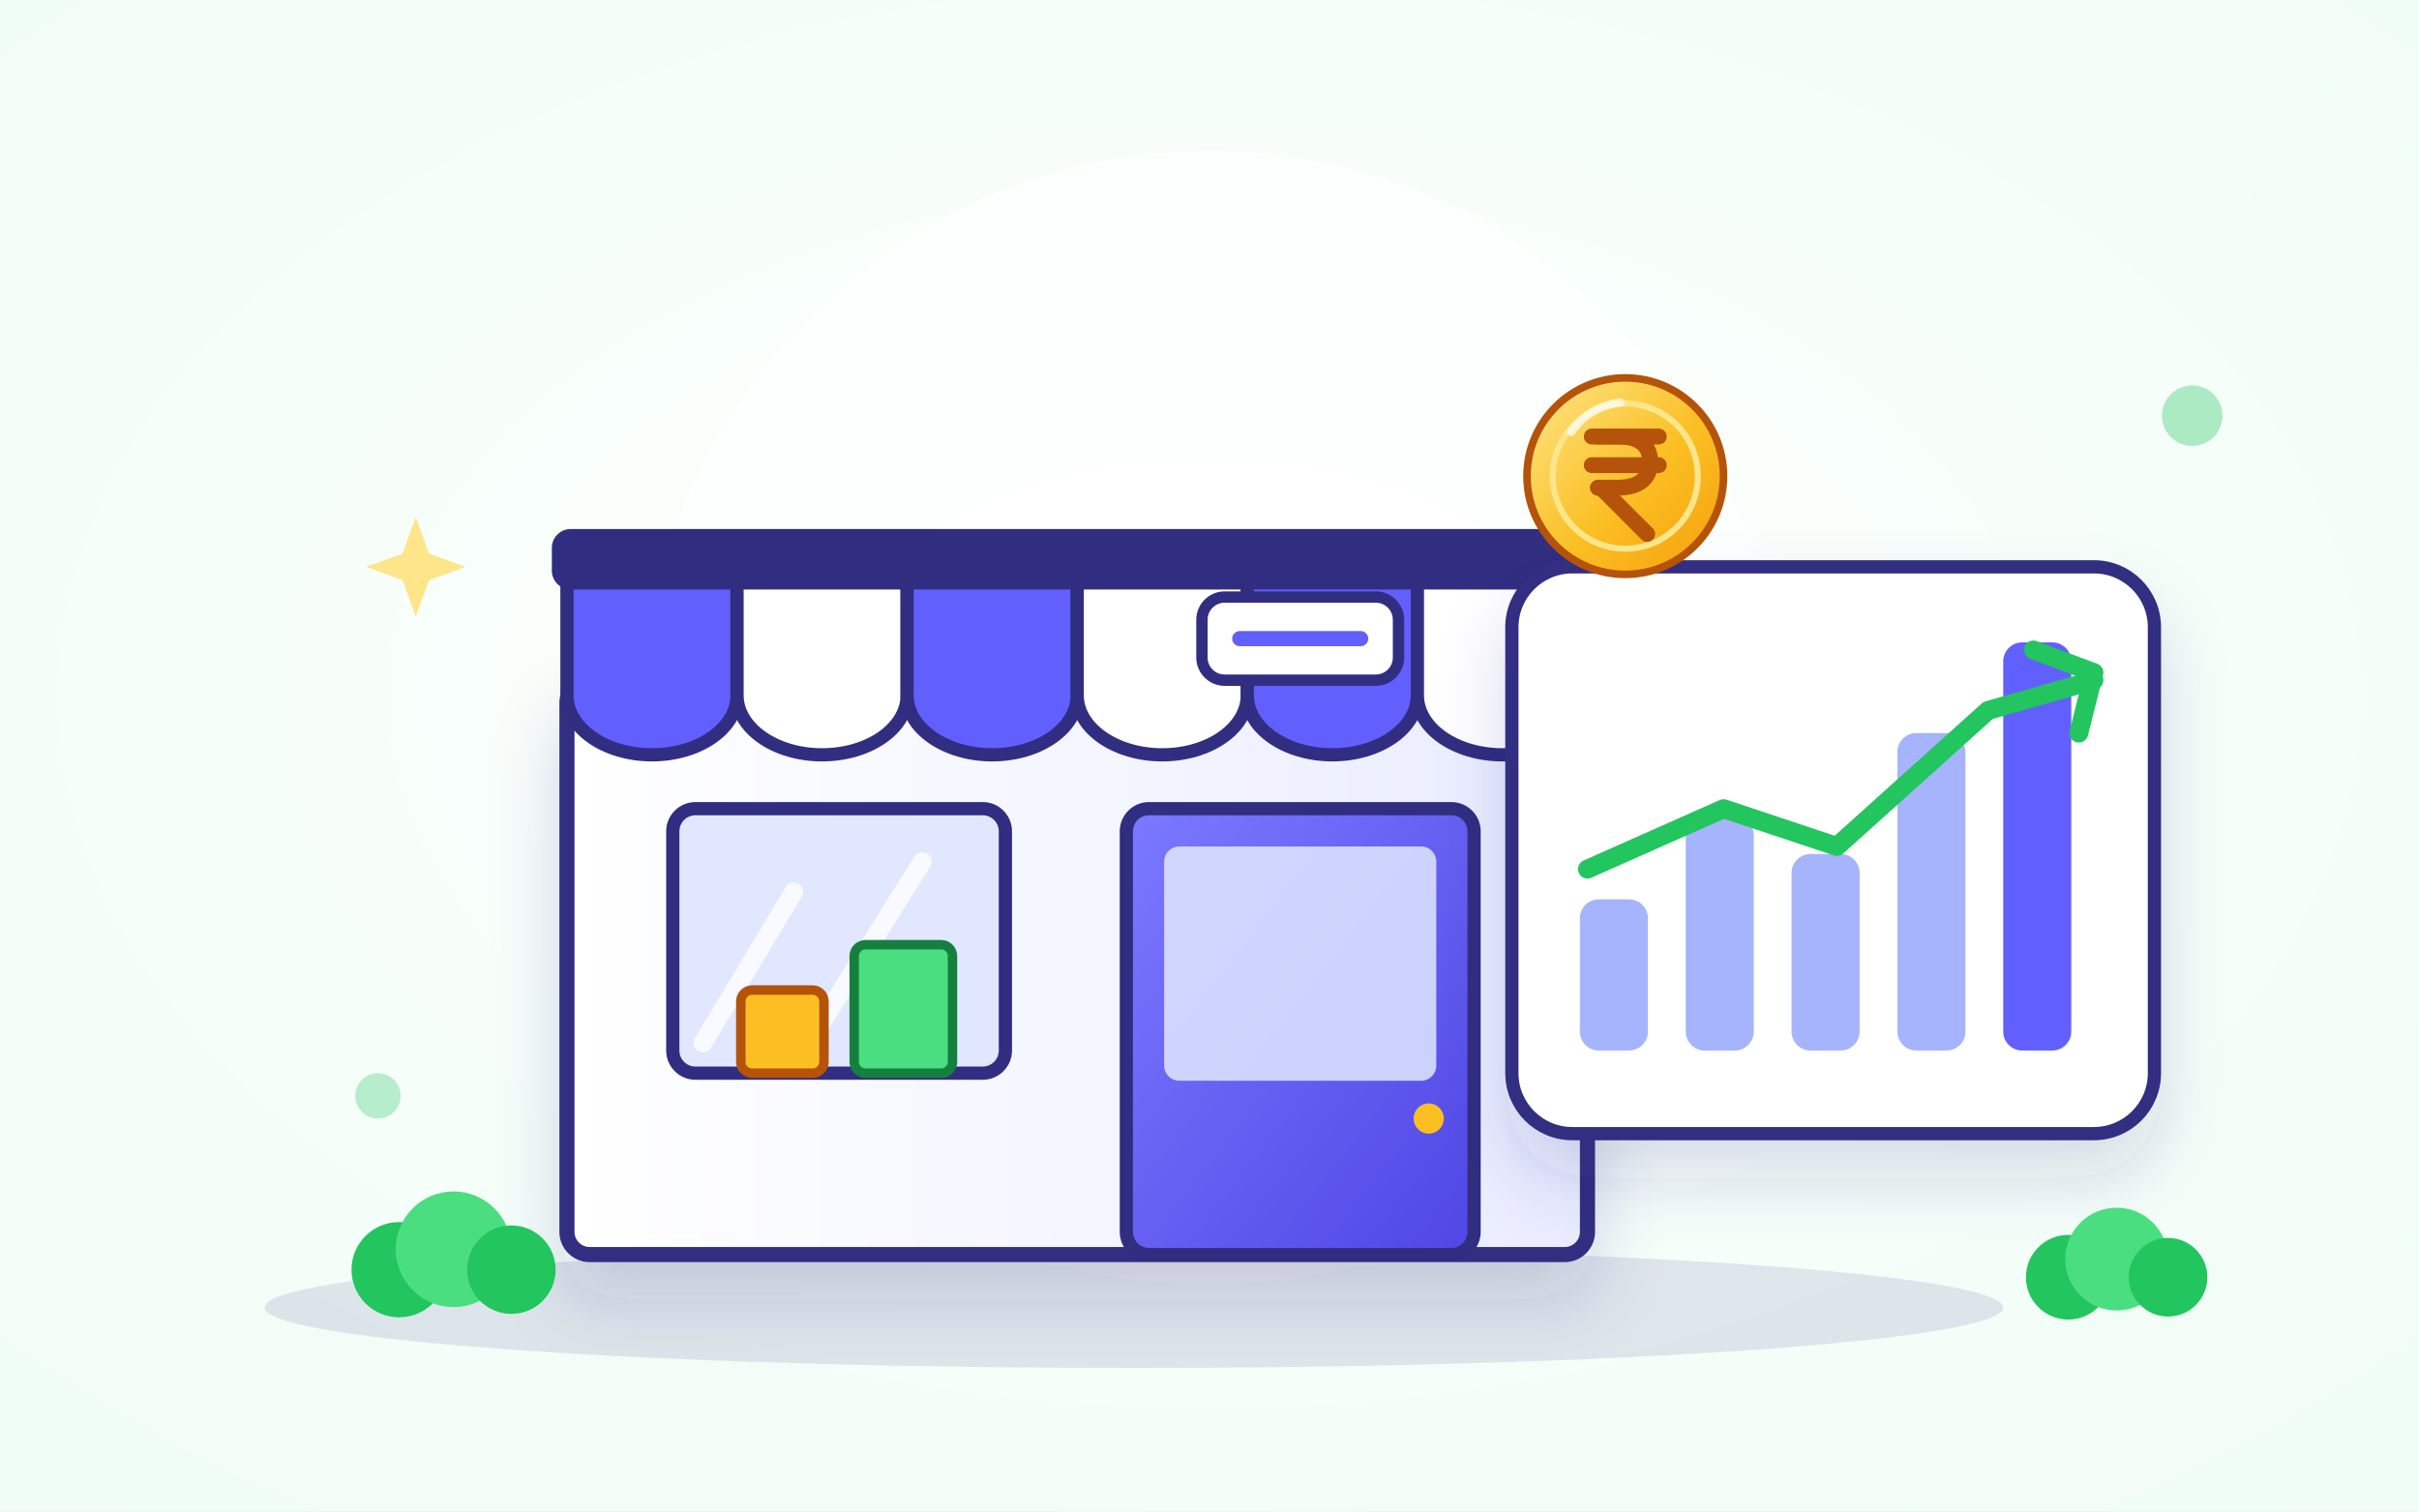
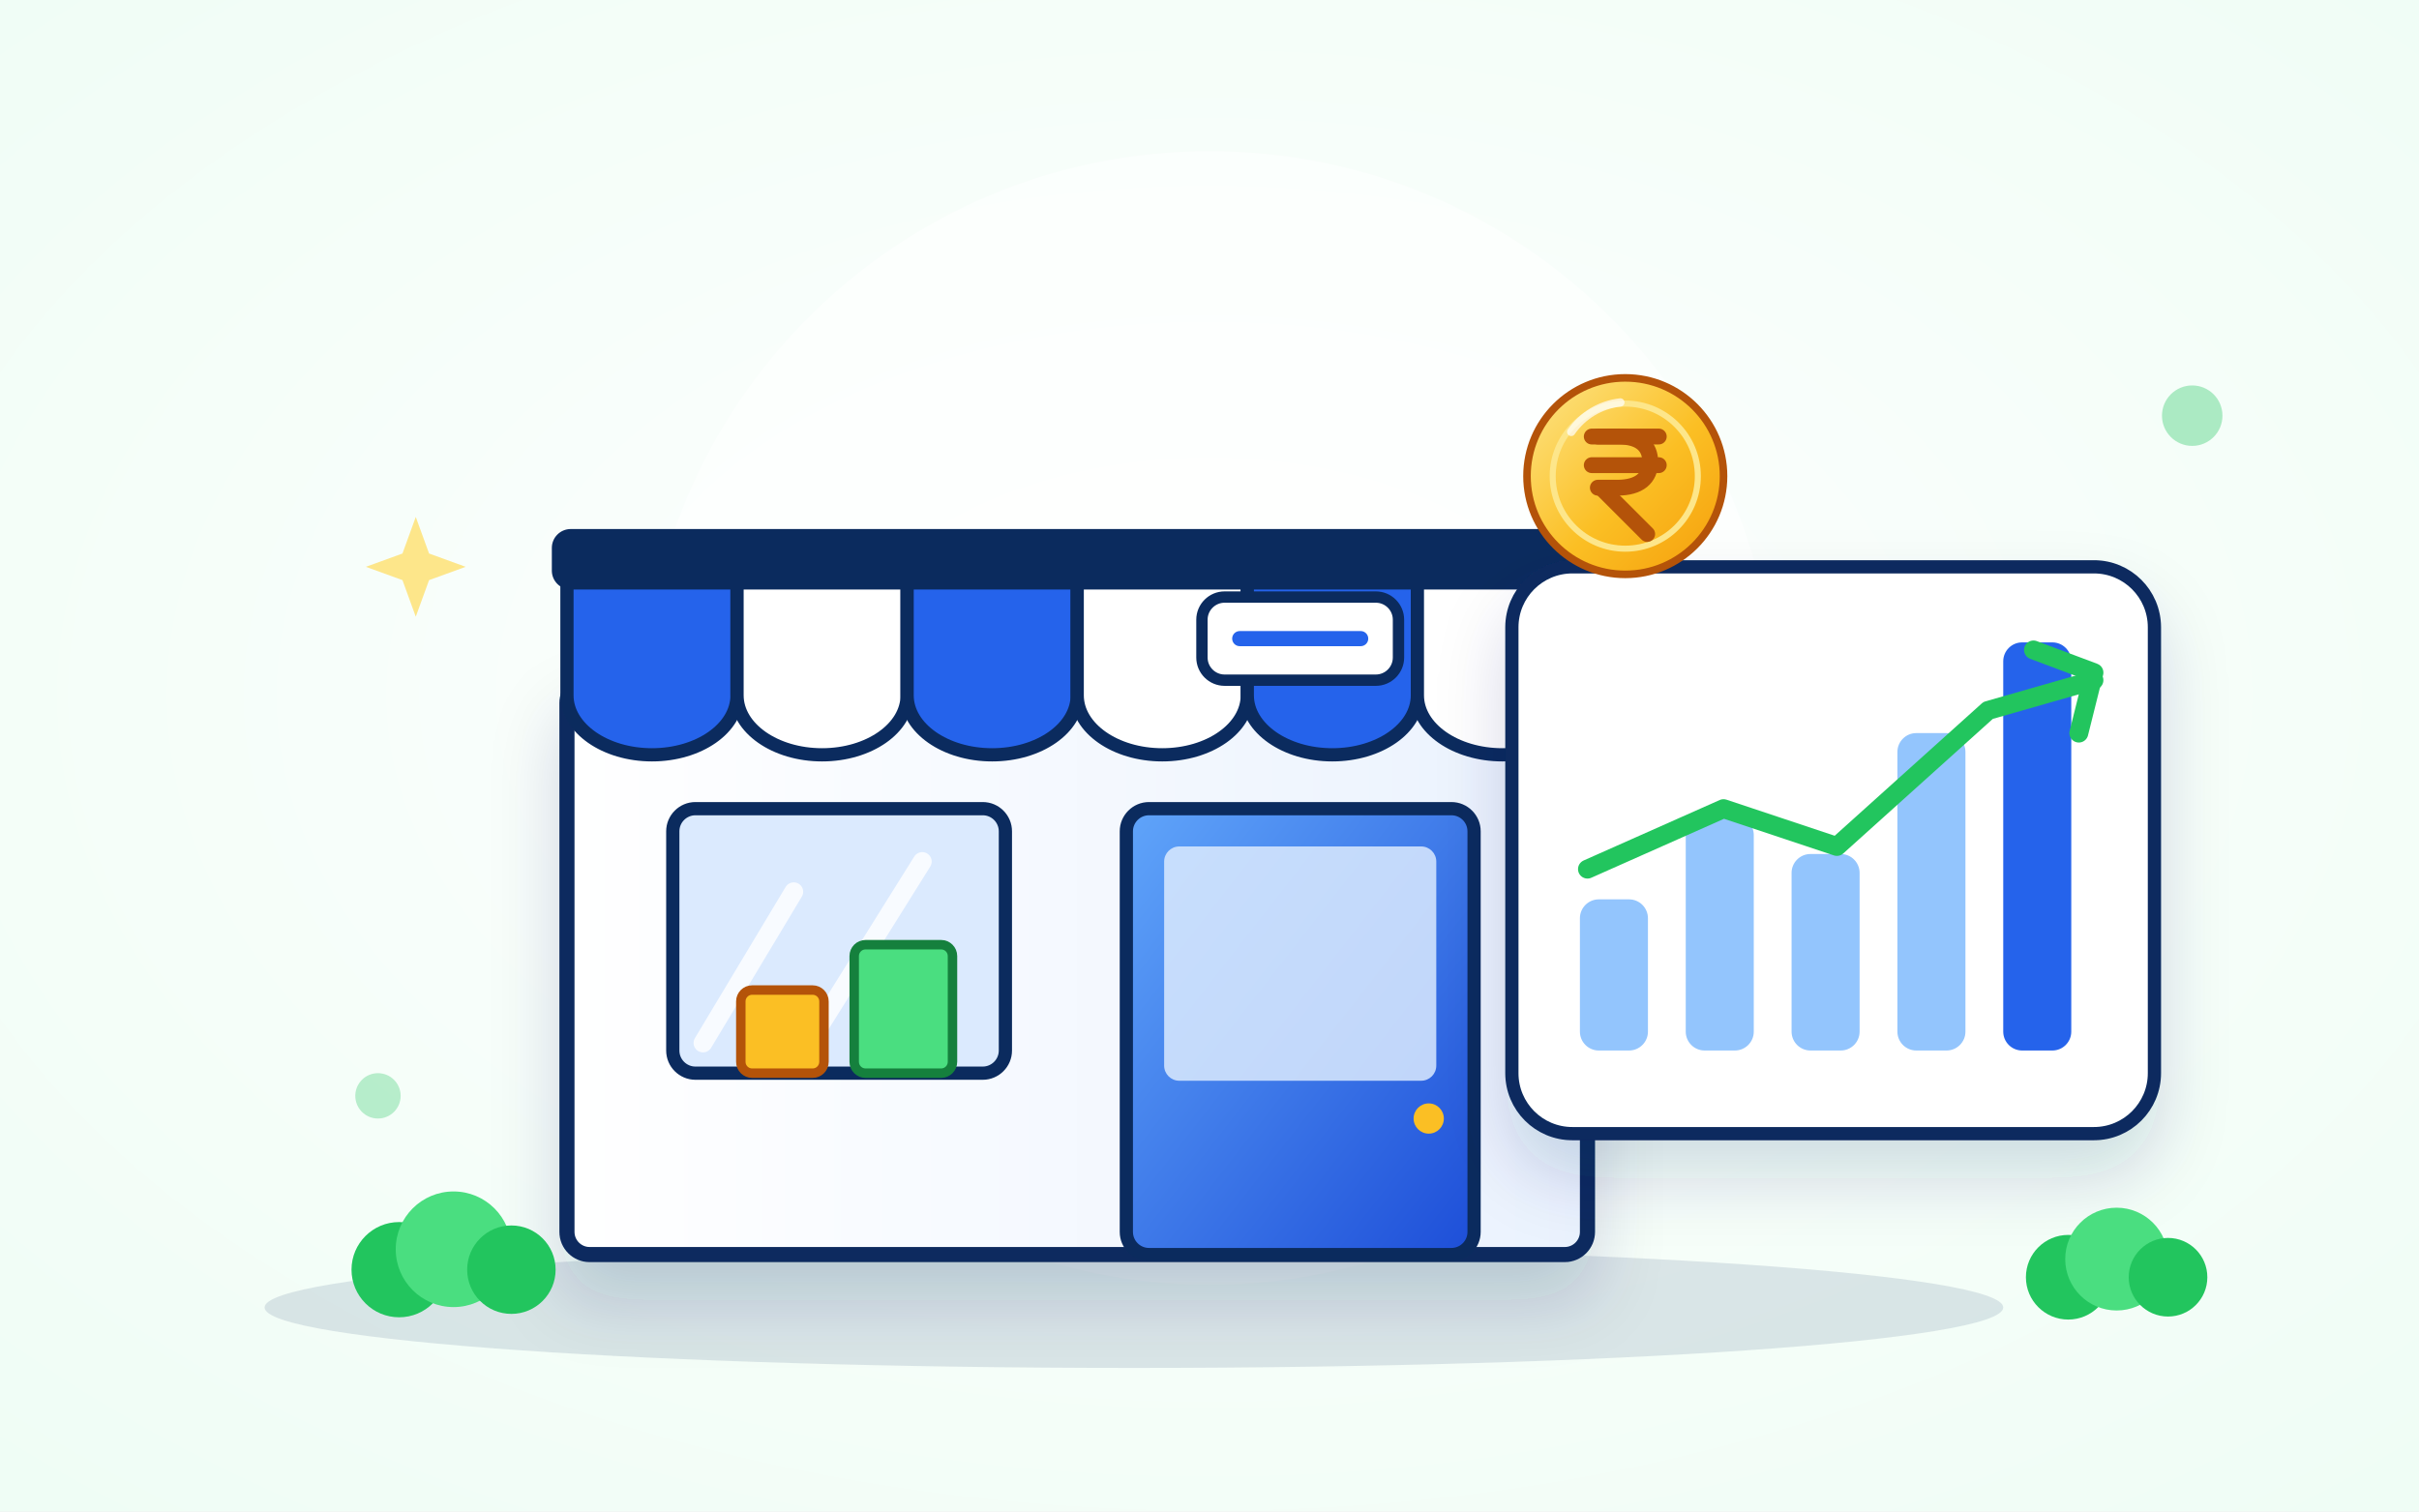
<svg xmlns="http://www.w3.org/2000/svg" viewBox="0 0 640 400" preserveAspectRatio="xMidYMid slice">
  <defs>
    <radialGradient id="bg" cx="50%" cy="46%" r="72%">
      <stop offset="0" stop-color="#fff" />
      <stop offset="1" stop-color="#EFFDF5" />
    </radialGradient>
    <linearGradient id="roof" x1="0" y1="0" x2="0" y2="1">
-       <stop offset="0" stop-color="#625FFF" />
-       <stop offset="1" stop-color="#4F46E5" />
+       <stop offset="0" stop-color="#2563EB" />
+       <stop offset="1" stop-color="#1D4ED8" />
    </linearGradient>
    <linearGradient id="wall" x1="0" y1="0" x2="1" y2="0">
      <stop offset="0" stop-color="#fff" />
-       <stop offset="1" stop-color="#E9ECFF" />
+       <stop offset="1" stop-color="#EAF2FE" />
    </linearGradient>
    <linearGradient id="gold" x1="0" y1="0" x2="0" y2="1">
      <stop offset="0" stop-color="#FDE68A" />
      <stop offset="1" stop-color="#F59E0B" />
    </linearGradient>
    <linearGradient id="goldH" x1="0" y1="0" x2="1" y2="1">
      <stop offset="0" stop-color="#FDE68A" />
      <stop offset=".55" stop-color="#FBBF24" />
      <stop offset="1" stop-color="#F59E0B" />
    </linearGradient>
    <linearGradient id="ind" x1="0" y1="0" x2="1" y2="1">
-       <stop offset="0" stop-color="#7C79FF" />
-       <stop offset="1" stop-color="#4F46E5" />
+       <stop offset="0" stop-color="#60A5FA" />
+       <stop offset="1" stop-color="#1D4ED8" />
    </linearGradient>
    <linearGradient id="leaf" x1="0" y1="0" x2="0" y2="1">
      <stop offset="0" stop-color="#4ADE80" />
      <stop offset="1" stop-color="#22C55E" />
    </linearGradient>
    <filter id="sh" x="-30%" y="-30%" width="160%" height="170%">
-       <feDropShadow dx="0" dy="10" stdDeviation="9" flood-color="#312E81" flood-opacity=".16" />
+       <feDropShadow dx="0" dy="10" stdDeviation="9" flood-color="#0B2B5E" flood-opacity=".16" />
    </filter>
    <filter id="sh2" x="-30%" y="-30%" width="160%" height="170%">
-       <feDropShadow dx="0" dy="4" stdDeviation="4" flood-color="#312E81" flood-opacity=".18" />
+       <feDropShadow dx="0" dy="4" stdDeviation="4" flood-color="#0B2B5E" flood-opacity=".18" />
    </filter>
  </defs>
  <rect width="640" height="400" fill="url(#bg)" />
  <circle cx="320" cy="190" r="150" fill="#fff" opacity=".55" />
-   <ellipse cx="300" cy="346" rx="230" ry="16" fill="#312E81" opacity="0.12" />
+   <ellipse cx="300" cy="346" rx="230" ry="16" fill="#0B2B5E" opacity="0.12" />
  <g filter="url(#sh)">
-     <rect x="150" y="180" width="270" height="152" rx="6" fill="url(#wall)" stroke="#312E81" stroke-width="4" />
+     <rect x="150" y="180" width="270" height="152" rx="6" fill="url(#wall)" stroke="#0B2B5E" stroke-width="4" />
  </g>
-   <path d="M150.0 150h45.0v34a22.5 15.75 0 0 1 -45.0 0z" fill="#625FFF" stroke="#312E81" stroke-width="3.5" stroke-linejoin="round" />
-   <path d="M195.0 150h45.0v34a22.5 15.75 0 0 1 -45.0 0z" fill="#fff" stroke="#312E81" stroke-width="3.5" stroke-linejoin="round" />
-   <path d="M240.0 150h45.0v34a22.5 15.75 0 0 1 -45.0 0z" fill="#625FFF" stroke="#312E81" stroke-width="3.5" stroke-linejoin="round" />
-   <path d="M285.0 150h45.0v34a22.5 15.75 0 0 1 -45.0 0z" fill="#fff" stroke="#312E81" stroke-width="3.5" stroke-linejoin="round" />
-   <path d="M330.0 150h45.0v34a22.5 15.75 0 0 1 -45.0 0z" fill="#625FFF" stroke="#312E81" stroke-width="3.5" stroke-linejoin="round" />
-   <path d="M375.0 150h45.0v34a22.5 15.75 0 0 1 -45.0 0z" fill="#fff" stroke="#312E81" stroke-width="3.5" stroke-linejoin="round" />
-   <rect x="146" y="140" width="278" height="16" rx="5" fill="#312E81" />
-   <rect x="178" y="214" width="88" height="70" rx="6" fill="#E0E7FF" stroke="#312E81" stroke-width="3.5" />
+   <path d="M150.0 150h45.0v34a22.5 15.75 0 0 1 -45.0 0z" fill="#2563EB" stroke="#0B2B5E" stroke-width="3.5" stroke-linejoin="round" />
+   <path d="M195.0 150h45.0v34a22.5 15.75 0 0 1 -45.0 0z" fill="#fff" stroke="#0B2B5E" stroke-width="3.5" stroke-linejoin="round" />
+   <path d="M240.0 150h45.0v34a22.5 15.75 0 0 1 -45.0 0z" fill="#2563EB" stroke="#0B2B5E" stroke-width="3.5" stroke-linejoin="round" />
+   <path d="M285.0 150h45.0v34a22.5 15.75 0 0 1 -45.0 0z" fill="#fff" stroke="#0B2B5E" stroke-width="3.5" stroke-linejoin="round" />
+   <path d="M330.0 150h45.0v34a22.5 15.75 0 0 1 -45.0 0z" fill="#2563EB" stroke="#0B2B5E" stroke-width="3.5" stroke-linejoin="round" />
+   <path d="M375.0 150h45.0v34a22.5 15.75 0 0 1 -45.0 0z" fill="#fff" stroke="#0B2B5E" stroke-width="3.5" stroke-linejoin="round" />
+   <rect x="146" y="140" width="278" height="16" rx="5" fill="#0B2B5E" />
+   <rect x="178" y="214" width="88" height="70" rx="6" fill="#DBEAFE" stroke="#0B2B5E" stroke-width="3.5" />
  <path d="M186 276l24-40M214 276l30-48" stroke="#fff" stroke-width="5" opacity=".8" stroke-linecap="round" />
  <rect x="196" y="262" width="22" height="22" rx="3" fill="#FBBF24" stroke="#B45309" stroke-width="2.5" />
  <rect x="226" y="250" width="26" height="34" rx="3" fill="#4ADE80" stroke="#15803D" stroke-width="2.5" />
-   <rect x="298" y="214" width="92" height="118" rx="6" fill="url(#ind)" stroke="#312E81" stroke-width="3.5" />
-   <rect x="308" y="224" width="72" height="62" rx="4" fill="#E0E7FF" opacity=".85" />
+   <rect x="298" y="214" width="92" height="118" rx="6" fill="url(#ind)" stroke="#0B2B5E" stroke-width="3.5" />
+   <rect x="308" y="224" width="72" height="62" rx="4" fill="#DBEAFE" opacity=".85" />
  <circle cx="378" cy="296" r="4" fill="#FBBF24" />
-   <rect x="318" y="158" width="52" height="22" rx="6" fill="#fff" stroke="#312E81" stroke-width="3" />
-   <path d="M328 169h32" stroke="#625FFF" stroke-width="4" stroke-linecap="round" />
+   <rect x="318" y="158" width="52" height="22" rx="6" fill="#fff" stroke="#0B2B5E" stroke-width="3" />
+   <path d="M328 169h32" stroke="#2563EB" stroke-width="4" stroke-linecap="round" />
  <g filter="url(#sh)">
-     <rect x="400" y="150" width="170" height="150" rx="16" fill="#fff" stroke="#312E81" stroke-width="3.5" />
+     <rect x="400" y="150" width="170" height="150" rx="16" fill="#fff" stroke="#0B2B5E" stroke-width="3.5" />
  </g>
-   <rect x="418" y="238" width="18" height="40" rx="5" fill="#A5B4FC" />
-   <rect x="446" y="216" width="18" height="62" rx="5" fill="#A5B4FC" />
-   <rect x="474" y="226" width="18" height="52" rx="5" fill="#A5B4FC" />
-   <rect x="502" y="194" width="18" height="84" rx="5" fill="#A5B4FC" />
-   <rect x="530" y="170" width="18" height="108" rx="5" fill="#625FFF" />
+   <rect x="418" y="238" width="18" height="40" rx="5" fill="#93C5FD" />
+   <rect x="446" y="216" width="18" height="62" rx="5" fill="#93C5FD" />
+   <rect x="474" y="226" width="18" height="52" rx="5" fill="#93C5FD" />
+   <rect x="502" y="194" width="18" height="84" rx="5" fill="#93C5FD" />
+   <rect x="530" y="170" width="18" height="108" rx="5" fill="#2563EB" />
  <path d="M420 230l36 -16 30 10 40 -36 28 -8" fill="none" stroke="#22C55E" stroke-width="5" stroke-linecap="round" stroke-linejoin="round" />
  <path d="M538 172l16 6 -4 16" fill="none" stroke="#22C55E" stroke-width="5" stroke-linecap="round" stroke-linejoin="round" />
  <circle cx="430" cy="126" r="26" fill="url(#goldH)" stroke="#B45309" stroke-width="2.0" />
  <circle cx="430" cy="126" r="19.2" fill="none" stroke="#FDE68A" stroke-width="1.6" />
  <g transform="translate(430 126) scale(1.612)" fill="none" stroke="#B45309" stroke-width="2.6" stroke-linecap="round" stroke-linejoin="round">
    <path d="M-5.5-6.5h11M-5.5-1.8h11" />
    <path d="M-4.5-6.5h3.4c3.6 0 5.2 1.6 5.2 4.2s-1.8 4.2-5.4 4.2h-3.2" />
    <path d="M-3.8 2.1L3.6 9.5" />
  </g>
  <path d="M415.7 114.3a18.2 18.2 0 0 1 13.0 -7.8" stroke="#fff" stroke-width="2.2" stroke-linecap="round" fill="none" opacity=".7" />
  <g transform="translate(120 336) scale(0.9)">
    <circle cx="-16" cy="0" r="14" fill="#22C55E" />
    <circle cx="0" cy="-6" r="17" fill="#4ADE80" />
    <circle cx="17" cy="0" r="13" fill="#22C55E" />
  </g>
  <g transform="translate(560 338) scale(0.8)">
    <circle cx="-16" cy="0" r="14" fill="#22C55E" />
    <circle cx="0" cy="-6" r="17" fill="#4ADE80" />
    <circle cx="17" cy="0" r="13" fill="#22C55E" />
  </g>
  <path d="M110 136.8L113.52 146.48 123.2 150 113.52 153.52 110 163.2 106.48 153.52 96.8 150 106.48 146.48Z" fill="#FDE68A" opacity="1" />
  <circle cx="580" cy="110" r="8" fill="#22C55E" opacity="0.35" />
  <circle cx="100" cy="290" r="6" fill="#22C55E" opacity="0.3" />
</svg>
